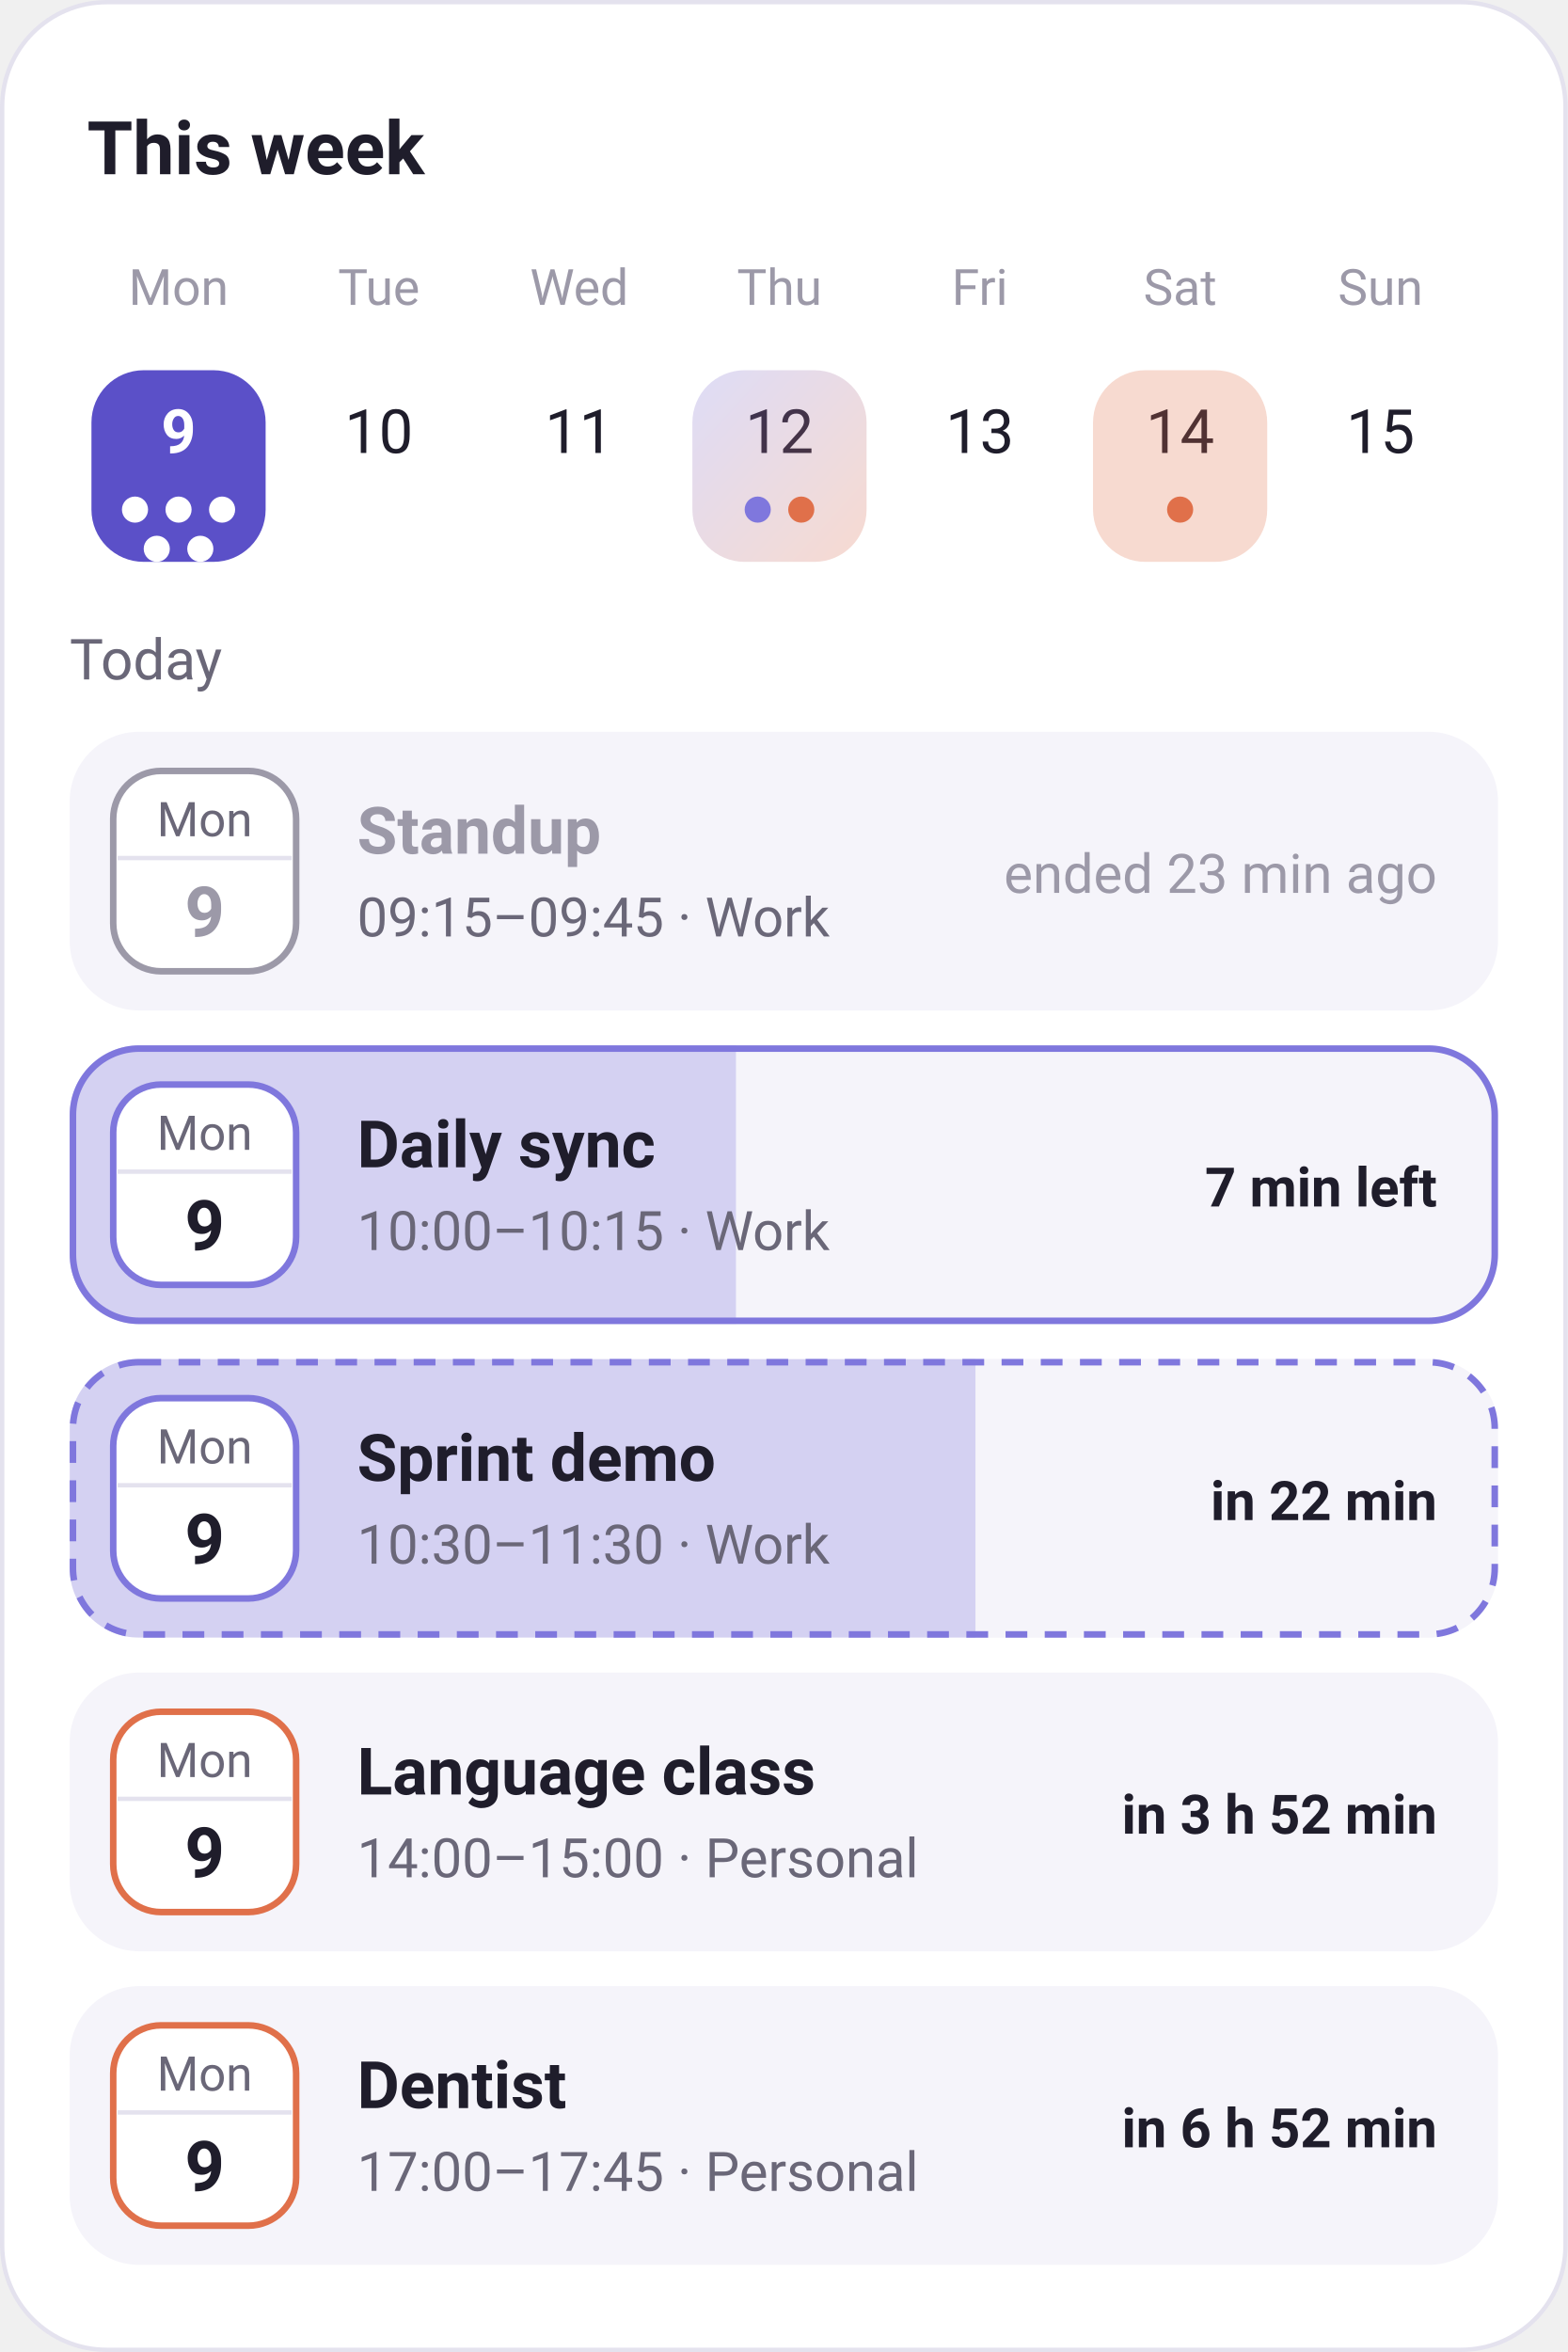
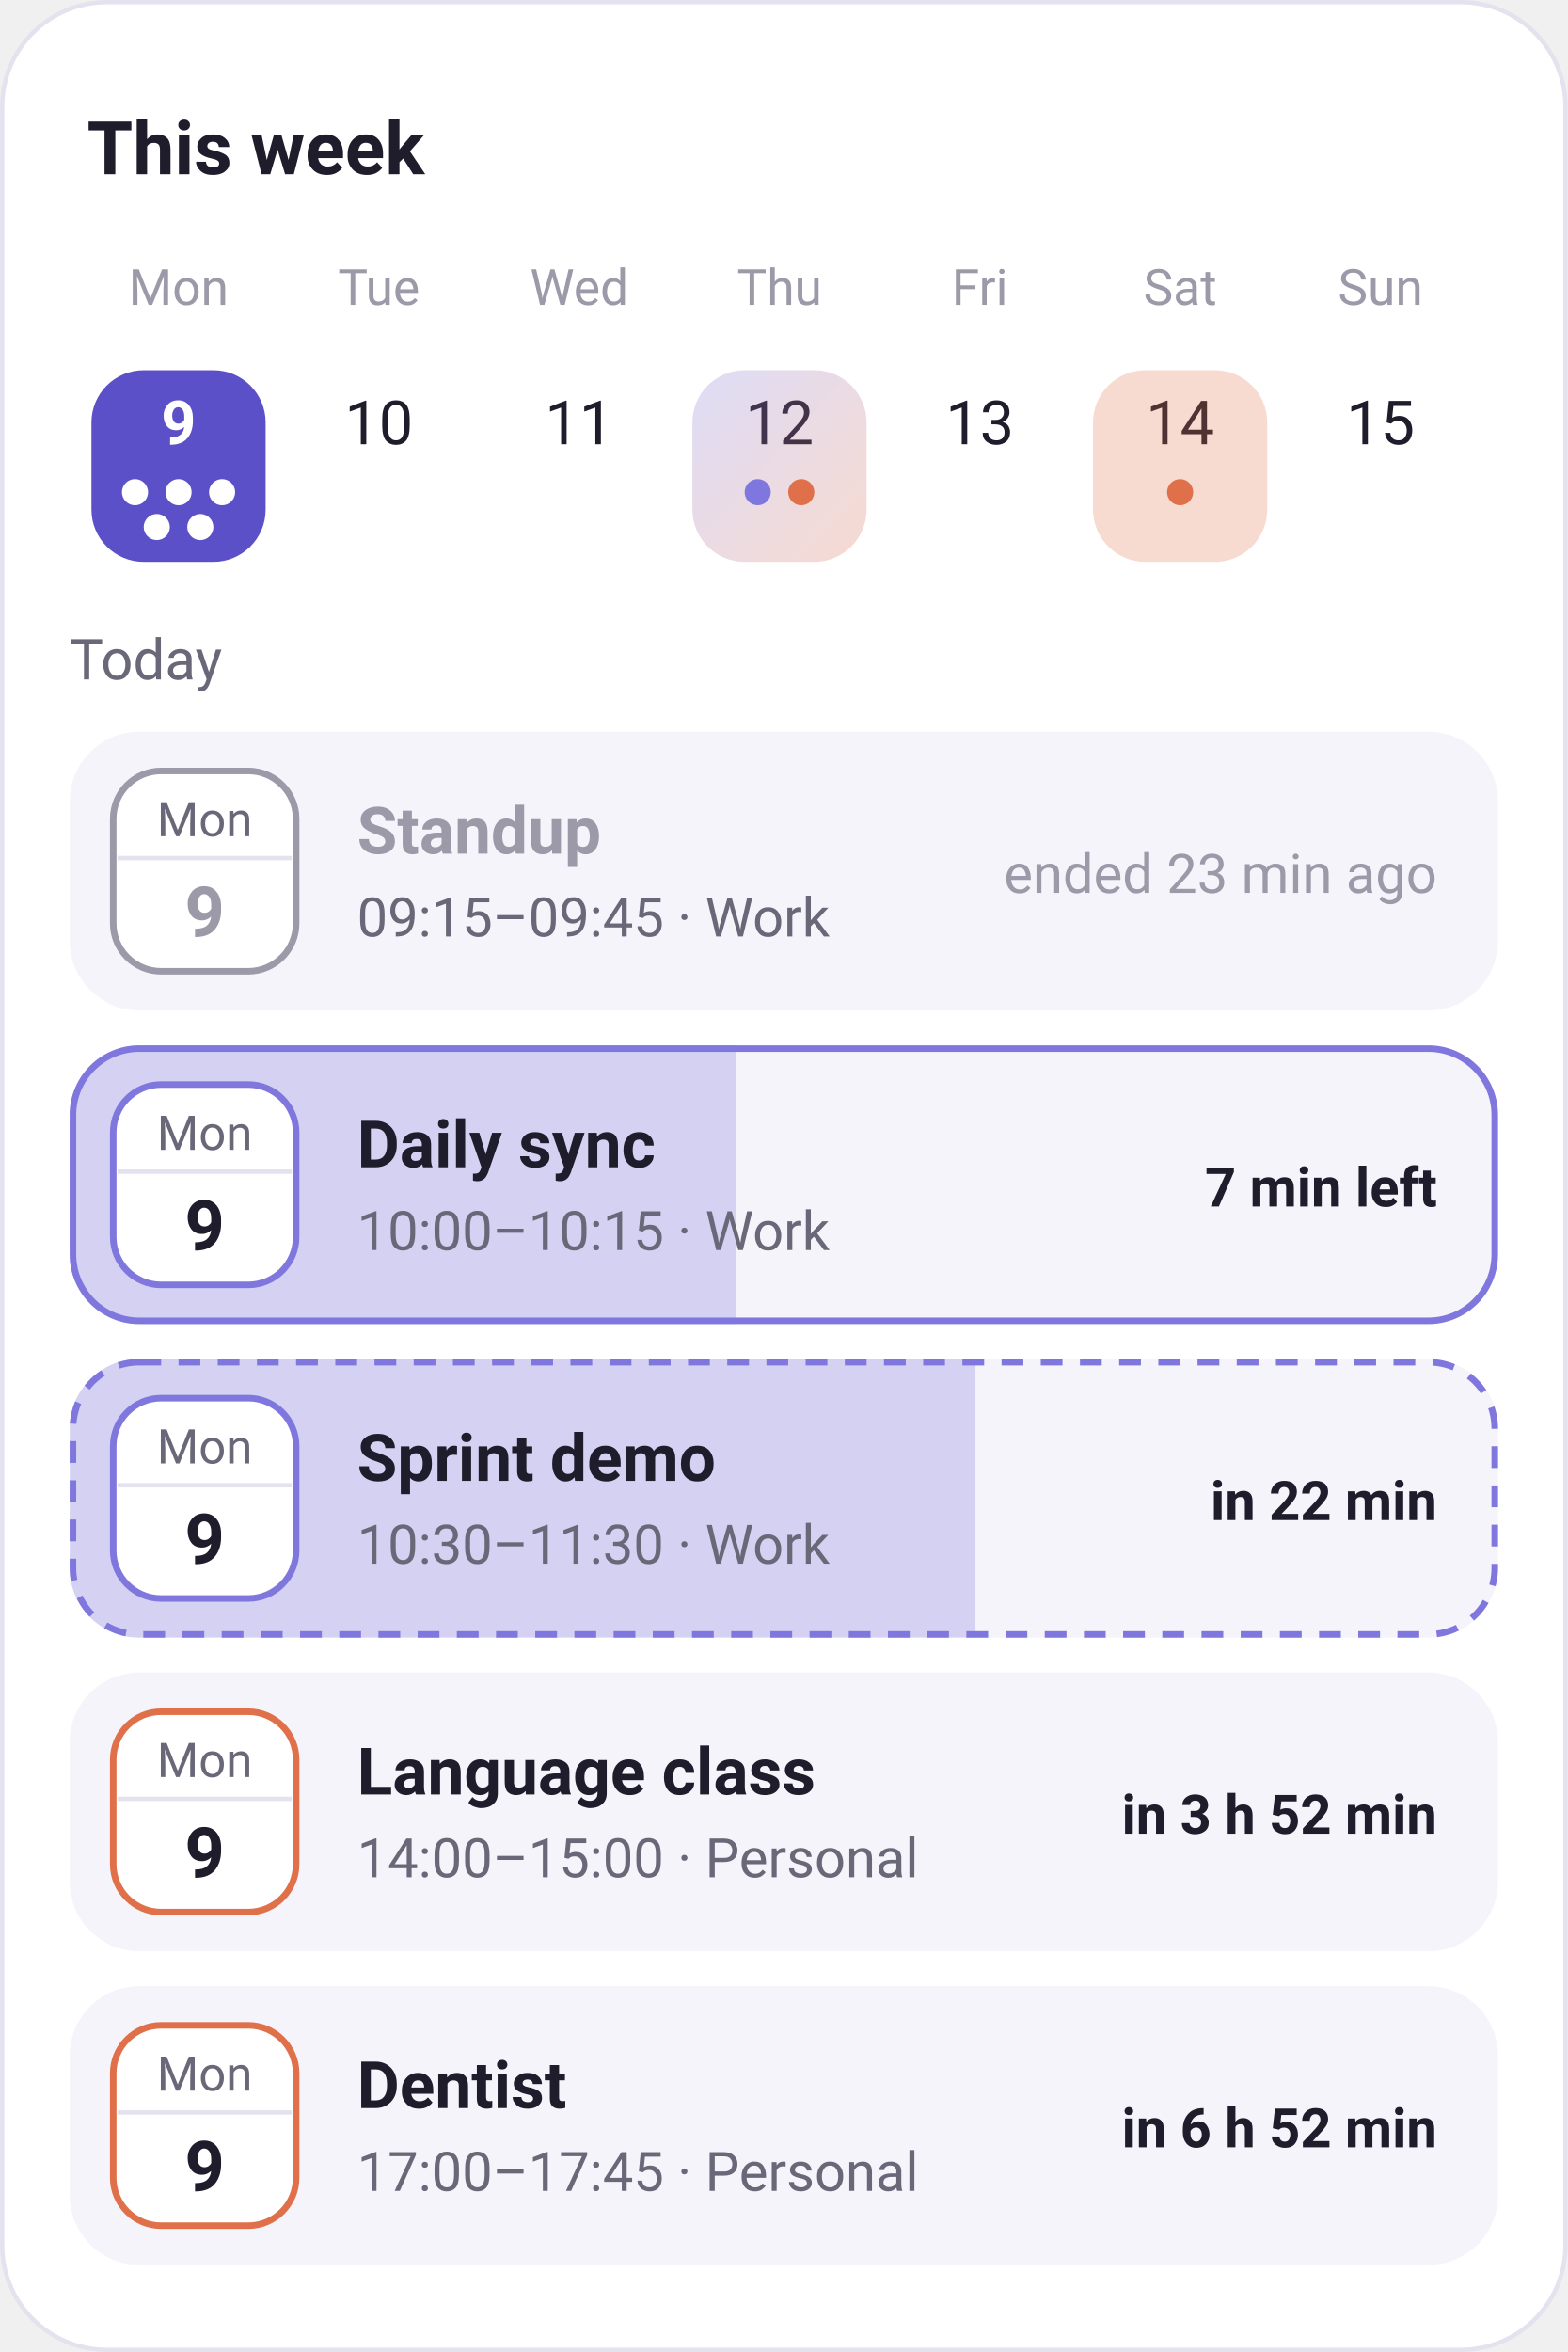
<svg xmlns="http://www.w3.org/2000/svg" width="360" height="540" viewBox="0 0 360 540" role="img" aria-label="Eventide card in a narrow layout: a week strip above the agenda">
  <style>
  text { font-family: -apple-system, BlinkMacSystemFont, "Segoe UI", Roboto, Helvetica, Arial, sans-serif; }
  .card { fill: #FFFFFF; stroke: #E4E2EE; }
  .row { fill: #F5F4FA; }
  .tile { fill: #FFFFFF; }
  .rule { stroke: #E4E2EE; }
  .t1 { fill: #1F1D2B; }
  .t2 { fill: #6A6778; }
  .t3 { fill: #9C99A8; }
  .on { fill: #FFFFFF; }
  @media (prefers-color-scheme: dark) {
    .card { fill: #1C1B24; stroke: #33313F; }
    .row { fill: #272532; }
    .tile { fill: #1C1B24; }
    .rule { stroke: #3C3A49; }
    .t1 { fill: #F2F0F8; }
    .t2 { fill: #ABA8B8; }
    .t3 { fill: #7E7B8C; }
  }
</style>
  <rect x="0.5" y="0.5" width="359" height="539" rx="24" class="card" />
  <text x="20" y="40" class="t1" font-size="17" font-weight="600">This week</text>
  <text x="41" y="70" class="t3" font-size="11.5" text-anchor="middle">Mon</text>
  <text x="87" y="70" class="t3" font-size="11.5" text-anchor="middle">Tue</text>
  <text x="133" y="70" class="t3" font-size="11.5" text-anchor="middle">Wed</text>
  <text x="179" y="70" class="t3" font-size="11.5" text-anchor="middle">Thu</text>
  <text x="225" y="70" class="t3" font-size="11.5" text-anchor="middle">Fri</text>
  <text x="271" y="70" class="t3" font-size="11.5" text-anchor="middle">Sat</text>
  <text x="317" y="70" class="t3" font-size="11.5" text-anchor="middle">Sun</text>
  <rect x="21" y="85" width="40" height="44" rx="12" fill="#5B50C8" />
-   <text x="41" y="104" class="on" font-size="14" text-anchor="middle" font-weight="600">9</text>
-   <circle cx="31" cy="117" r="3" fill="#FFFFFF" />
-   <circle cx="41" cy="117" r="3" fill="#FFFFFF" />
-   <circle cx="51" cy="117" r="3" fill="#FFFFFF" />
-   <circle cx="36" cy="126" r="3" fill="#FFFFFF" />
-   <circle cx="46" cy="126" r="3" fill="#FFFFFF" />
-   <text x="87" y="104" class="t1" font-size="14" text-anchor="middle">10</text>
-   <text x="133" y="104" class="t1" font-size="14" text-anchor="middle">11</text>
-   <text x="179" y="104" class="t1" font-size="14" text-anchor="middle">12</text>
+   <text x="41" y="102" class="on" font-size="14" text-anchor="middle" font-weight="600">9</text>
+   <circle cx="31" cy="113" r="3" fill="#FFFFFF" />
+   <circle cx="41" cy="113" r="3" fill="#FFFFFF" />
+   <circle cx="51" cy="113" r="3" fill="#FFFFFF" />
+   <circle cx="36" cy="121" r="3" fill="#FFFFFF" />
+   <circle cx="46" cy="121" r="3" fill="#FFFFFF" />
+   <text x="87" y="102" class="t1" font-size="14" text-anchor="middle">10</text>
+   <text x="133" y="102" class="t1" font-size="14" text-anchor="middle">11</text>
+   <text x="179" y="102" class="t1" font-size="14" text-anchor="middle">12</text>
  <linearGradient id="day-2026-11-12" x1="0" y1="0" x2="1" y2="1">
    <stop offset="0%" stop-color="#7F77DD" />
    <stop offset="100%" stop-color="#E0704A" />
  </linearGradient>
  <rect x="159" y="85" width="40" height="44" rx="12" fill="url(#day-2026-11-12)" opacity="0.26" />
-   <circle cx="174" cy="117" r="3" fill="#7F77DD" />
-   <circle cx="184" cy="117" r="3" fill="#E0704A" />
-   <text x="225" y="104" class="t1" font-size="14" text-anchor="middle">13</text>
-   <text x="271" y="104" class="t1" font-size="14" text-anchor="middle">14</text>
+   <circle cx="174" cy="113" r="3" fill="#7F77DD" />
+   <circle cx="184" cy="113" r="3" fill="#E0704A" />
+   <text x="225" y="102" class="t1" font-size="14" text-anchor="middle">13</text>
+   <text x="271" y="102" class="t1" font-size="14" text-anchor="middle">14</text>
  <rect x="251" y="85" width="40" height="44" rx="12" fill="#E0704A" opacity="0.26" />
-   <circle cx="271" cy="117" r="3" fill="#E0704A" />
-   <text x="317" y="104" class="t1" font-size="14" text-anchor="middle">15</text>
+   <circle cx="271" cy="113" r="3" fill="#E0704A" />
+   <text x="317" y="102" class="t1" font-size="14" text-anchor="middle">15</text>
  <text x="16" y="156" class="t2" font-size="13">Today</text>
  <clipPath id="row5">
    <rect x="16" y="168" width="328" height="64" rx="16" />
  </clipPath>
  <rect x="16" y="168" width="328" height="64" rx="16" class="row" />
  <rect x="26" y="177" width="42" height="46" rx="11" class="tile" stroke="#9C99A8" stroke-width="1.5" />
  <text x="47" y="192" class="t2" font-size="11" text-anchor="middle">Mon</text>
  <line x1="27" x2="67" y1="197" y2="197" class="rule" />
  <text x="47" y="215" class="t3" font-size="16" text-anchor="middle" font-weight="600">9</text>
  <text x="82" y="196" class="t3" font-size="15" font-weight="600">Standup</text>
  <text x="82" y="215" class="t2" font-size="12.5">09:15–09:45 · Work</text>
  <text x="330" y="205" class="t3" font-size="12.5" text-anchor="end" font-weight="400">ended 23 min ago</text>
  <clipPath id="row6">
    <rect x="16" y="240" width="328" height="64" rx="16" />
  </clipPath>
  <rect x="16" y="240" width="328" height="64" rx="16" class="row" />
  <rect x="16" y="240" width="153" height="64" fill="#7F77DD" opacity="0.28" clip-path="url(#row6)" />
  <rect x="16.75" y="240.75" width="326.5" height="62.5" rx="15.25" fill="none" stroke="#7F77DD" stroke-width="1.5" />
  <rect x="26" y="249" width="42" height="46" rx="11" class="tile" stroke="#7F77DD" stroke-width="1.5" />
  <text x="47" y="264" class="t2" font-size="11" text-anchor="middle">Mon</text>
  <line x1="27" x2="67" y1="269" y2="269" class="rule" />
  <text x="47" y="287" class="t1" font-size="16" text-anchor="middle" font-weight="600">9</text>
  <text x="82" y="268" class="t1" font-size="15" font-weight="600">Daily sync</text>
  <text x="82" y="287" class="t2" font-size="12.5">10:00–10:15 · Work</text>
  <text x="330" y="277" class="t1" font-size="12.5" text-anchor="end" font-weight="600">7 min left</text>
  <clipPath id="row7">
    <rect x="16" y="312" width="328" height="64" rx="16" />
  </clipPath>
  <rect x="16" y="312" width="328" height="64" rx="16" class="row" />
  <rect x="16" y="312" width="208" height="64" fill="#7F77DD" opacity="0.28" clip-path="url(#row7)" />
  <rect x="16.75" y="312.75" width="326.5" height="62.5" rx="15.25" fill="none" stroke="#7F77DD" stroke-width="1.5" stroke-dasharray="5 4" />
  <rect x="26" y="321" width="42" height="46" rx="11" class="tile" stroke="#7F77DD" stroke-width="1.5" />
  <text x="47" y="336" class="t2" font-size="11" text-anchor="middle">Mon</text>
  <line x1="27" x2="67" y1="341" y2="341" class="rule" />
  <text x="47" y="359" class="t1" font-size="16" text-anchor="middle" font-weight="600">9</text>
  <text x="82" y="340" class="t1" font-size="15" font-weight="600">Sprint demo</text>
  <text x="82" y="359" class="t2" font-size="12.5">10:30–11:30 · Work</text>
  <text x="330" y="349" class="t1" font-size="12.5" text-anchor="end" font-weight="600">in 22 min</text>
  <clipPath id="row8">
    <rect x="16" y="384" width="328" height="64" rx="16" />
  </clipPath>
  <rect x="16" y="384" width="328" height="64" rx="16" class="row" />
  <rect x="26" y="393" width="42" height="46" rx="11" class="tile" stroke="#E0704A" stroke-width="1.5" />
  <text x="47" y="408" class="t2" font-size="11" text-anchor="middle">Mon</text>
  <line x1="27" x2="67" y1="413" y2="413" class="rule" />
  <text x="47" y="431" class="t1" font-size="16" text-anchor="middle" font-weight="600">9</text>
  <text x="82" y="412" class="t1" font-size="15" font-weight="600">Language class</text>
  <text x="82" y="431" class="t2" font-size="12.5">14:00–15:00 · Personal</text>
  <text x="330" y="421" class="t1" font-size="12.5" text-anchor="end" font-weight="600">in 3 h 52 min</text>
  <clipPath id="row9">
    <rect x="16" y="456" width="328" height="64" rx="16" />
  </clipPath>
  <rect x="16" y="456" width="328" height="64" rx="16" class="row" />
  <rect x="26" y="465" width="42" height="46" rx="11" class="tile" stroke="#E0704A" stroke-width="1.5" />
  <text x="47" y="480" class="t2" font-size="11" text-anchor="middle">Mon</text>
  <line x1="27" x2="67" y1="485" y2="485" class="rule" />
  <text x="47" y="503" class="t1" font-size="16" text-anchor="middle" font-weight="600">9</text>
  <text x="82" y="484" class="t1" font-size="15" font-weight="600">Dentist</text>
  <text x="82" y="503" class="t2" font-size="12.5">17:00–17:45 · Personal</text>
  <text x="330" y="493" class="t1" font-size="12.5" text-anchor="end" font-weight="600">in 6 h 52 min</text>
</svg>
